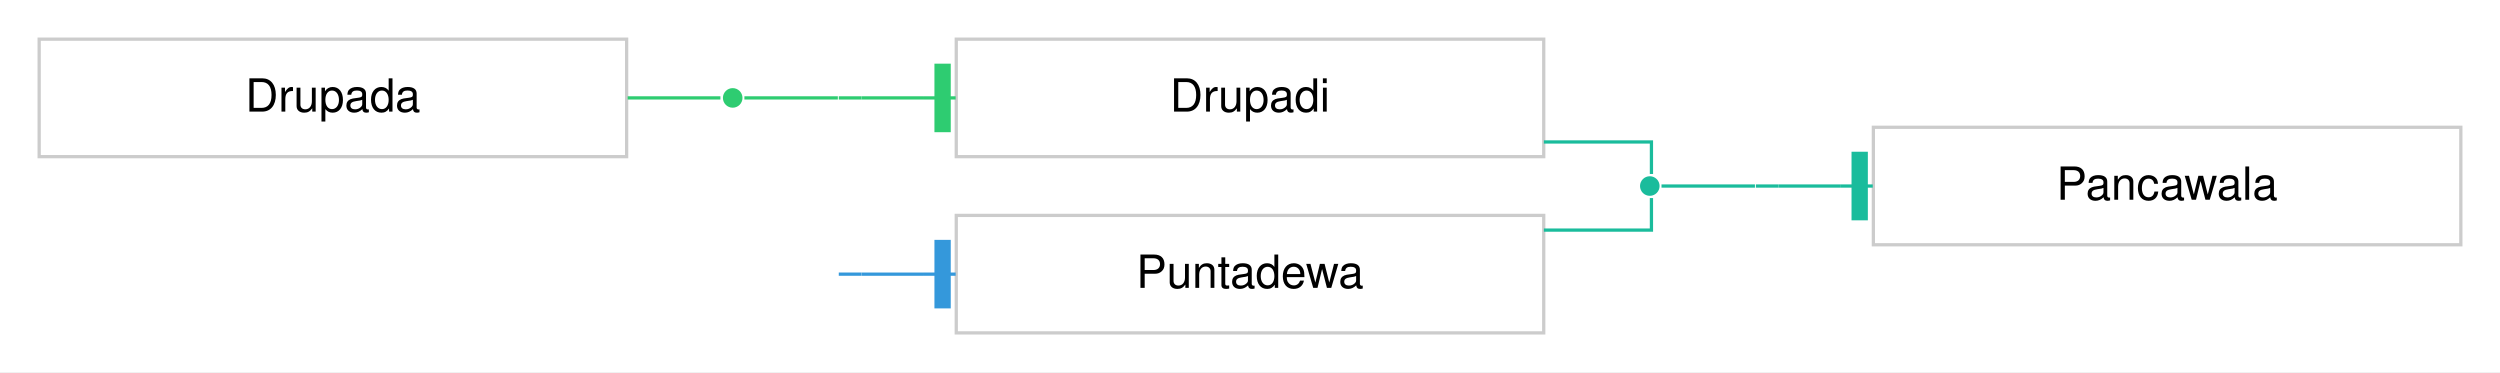
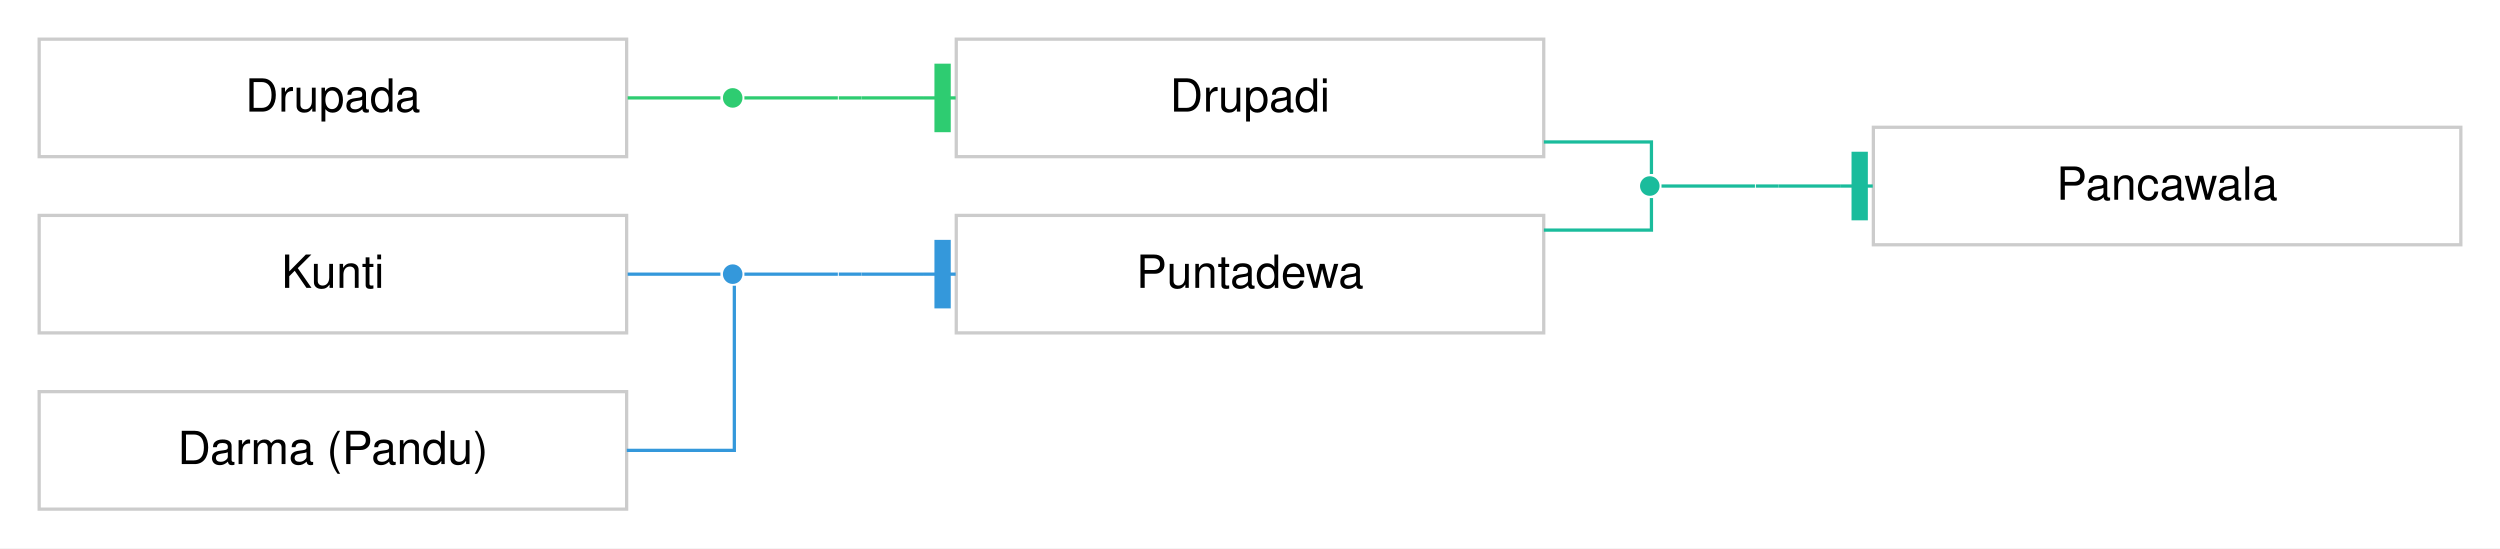
- <svg xmlns="http://www.w3.org/2000/svg" width="766pt" height="114pt" viewBox="0.00 0.00 766.00 114.00">
-   <g id="graph0" class="graph" transform="scale(1 1) rotate(0) translate(4 110)">
-     <polygon fill="white" stroke="none" points="-4,4 -4,-110 762,-110 762,4 -4,4" />
+ <svg xmlns="http://www.w3.org/2000/svg" width="766pt" height="168pt" viewBox="0.00 0.00 766.00 168.00">
+   <g id="graph0" class="graph" transform="scale(1 1) rotate(0) translate(4 164)">
+     <polygon fill="white" stroke="none" points="-4,4 -4,-164 762,-164 762,4 -4,4" />
    <g id="clust1" class="cluster" />
    <g id="clust4" class="cluster" />
    <g id="clust7" class="cluster" />
    <g id="node1" class="node">
-       <ellipse fill="#1abc9c" stroke="white" cx="501.5" cy="-53" rx="3.5" ry="3.5" />
+       <ellipse fill="#1abc9c" stroke="white" cx="501.5" cy="-107" rx="3.5" ry="3.5" />
    </g>
    <g id="node4" class="node">
-       <polygon fill="#1abc9c" stroke="#cccccc" stroke-width="0" points="541,-53.5 534,-53.5 534,-52.5 541,-52.5 541,-53.5" />
+       <polygon fill="#1abc9c" stroke="#cccccc" stroke-width="0" points="541,-107.5 534,-107.5 534,-106.5 541,-106.5 541,-107.5" />
    </g>
    <g id="edge3" class="edge">
-       <path fill="none" stroke="#1abc9c" d="M505.083,-53C511.913,-53 526.732,-53 533.715,-53" />
+       <path fill="none" stroke="#1abc9c" d="M505.083,-107C511.913,-107 526.732,-107 533.715,-107" />
    </g>
    <g id="node2" class="node">
-       <polygon fill="white" stroke="#cccccc" points="469,-98 289,-98 289,-62 469,-62 469,-98" />
-       <text text-anchor="middle" x="379" y="-75.8" font-family="Helvetica, Arial, sans-serif" font-size="14.00">Drupadi</text>
+       <polygon fill="white" stroke="#cccccc" points="469,-152 289,-152 289,-116 469,-116 469,-152" />
+       <text text-anchor="middle" x="379" y="-129.8" font-family="Helvetica, Arial, sans-serif" font-size="14.00">Drupadi</text>
    </g>
    <g id="edge1" class="edge">
-       <path fill="none" stroke="#1abc9c" d="M469.038,-66.5C487.794,-66.5 502,-66.5 502,-66.5 502,-66.5 502,-60.686 502,-56.689" />
+       <path fill="none" stroke="#1abc9c" d="M469.038,-120.5C487.794,-120.5 502,-120.5 502,-120.5 502,-120.5 502,-114.686 502,-110.689" />
    </g>
    <g id="node3" class="node">
-       <polygon fill="white" stroke="#cccccc" points="469,-44 289,-44 289,-8 469,-8 469,-44" />
-       <text text-anchor="middle" x="379" y="-21.8" font-family="Helvetica, Arial, sans-serif" font-size="14.00">Puntadewa</text>
+       <polygon fill="white" stroke="#cccccc" points="469,-98 289,-98 289,-62 469,-62 469,-98" />
+       <text text-anchor="middle" x="379" y="-75.8" font-family="Helvetica, Arial, sans-serif" font-size="14.00">Puntadewa</text>
    </g>
    <g id="edge2" class="edge">
-       <path fill="none" stroke="#1abc9c" d="M469.038,-39.5C487.794,-39.5 502,-39.5 502,-39.5 502,-39.5 502,-45.314 502,-49.311" />
+       <path fill="none" stroke="#1abc9c" d="M469.038,-93.5C487.794,-93.5 502,-93.5 502,-93.5 502,-93.5 502,-99.314 502,-103.311" />
    </g>
    <g id="node5" class="node">
-       <polygon fill="white" stroke="#cccccc" points="750,-71 570,-71 570,-35 750,-35 750,-71" />
-       <text text-anchor="middle" x="660" y="-48.8" font-family="Helvetica, Arial, sans-serif" font-size="14.00">Pancawala</text>
+       <polygon fill="white" stroke="#cccccc" points="750,-125 570,-125 570,-89 750,-89 750,-125" />
+       <text text-anchor="middle" x="660" y="-102.8" font-family="Helvetica, Arial, sans-serif" font-size="14.00">Pancawala</text>
    </g>
    <g id="edge4" class="edge">
-       <path fill="none" stroke="#1abc9c" d="M541.034,-53C541.034,-53 559.811,-53 559.811,-53" />
-       <polygon fill="#1abc9c" stroke="#1abc9c" points="567.81,-43 567.811,-63 563.811,-63 563.81,-43 567.81,-43" />
-       <polyline fill="none" stroke="#1abc9c" points="569.811,-53 559.811,-53 " />
+       <path fill="none" stroke="#1abc9c" d="M541.034,-107C541.034,-107 559.811,-107 559.811,-107" />
+       <polygon fill="#1abc9c" stroke="#1abc9c" points="567.81,-97 567.811,-117 563.811,-117 563.81,-97 567.81,-97" />
+       <polyline fill="none" stroke="#1abc9c" points="569.811,-107 559.811,-107 " />
    </g>
    <g id="node6" class="node">
-       <ellipse fill="#2ecc71" stroke="white" cx="220.5" cy="-80" rx="3.5" ry="3.5" />
+       <ellipse fill="#2ecc71" stroke="white" cx="220.5" cy="-134" rx="3.5" ry="3.5" />
    </g>
    <g id="node8" class="node">
-       <polygon fill="#2ecc71" stroke="#cccccc" stroke-width="0" points="260,-80.5 253,-80.5 253,-79.5 260,-79.5 260,-80.5" />
+       <polygon fill="#2ecc71" stroke="#cccccc" stroke-width="0" points="260,-134.5 253,-134.5 253,-133.5 260,-133.5 260,-134.5" />
    </g>
    <g id="edge6" class="edge">
-       <path fill="none" stroke="#2ecc71" d="M224.083,-80C230.913,-80 245.732,-80 252.715,-80" />
+       <path fill="none" stroke="#2ecc71" d="M224.083,-134C230.913,-134 245.732,-134 252.715,-134" />
    </g>
    <g id="node7" class="node">
-       <polygon fill="white" stroke="#cccccc" points="188,-98 8,-98 8,-62 188,-62 188,-98" />
-       <text text-anchor="middle" x="98" y="-75.8" font-family="Helvetica, Arial, sans-serif" font-size="14.00">Drupada</text>
+       <polygon fill="white" stroke="#cccccc" points="188,-152 8,-152 8,-116 188,-116 188,-152" />
+       <text text-anchor="middle" x="98" y="-129.8" font-family="Helvetica, Arial, sans-serif" font-size="14.00">Drupada</text>
    </g>
    <g id="edge5" class="edge">
-       <path fill="none" stroke="#2ecc71" d="M188.315,-80C200.938,-80 211.417,-80 216.733,-80" />
+       <path fill="none" stroke="#2ecc71" d="M188.315,-134C200.938,-134 211.417,-134 216.733,-134" />
    </g>
    <g id="edge7" class="edge">
-       <path fill="none" stroke="#2ecc71" d="M260.034,-80C260.034,-80 278.811,-80 278.811,-80" />
-       <polygon fill="#2ecc71" stroke="#2ecc71" points="286.81,-70 286.811,-90 282.811,-90 282.81,-70 286.81,-70" />
-       <polyline fill="none" stroke="#2ecc71" points="288.811,-80 278.811,-80 " />
+       <path fill="none" stroke="#2ecc71" d="M260.034,-134C260.034,-134 278.811,-134 278.811,-134" />
+       <polygon fill="#2ecc71" stroke="#2ecc71" points="286.81,-124 286.811,-144 282.811,-144 282.81,-124 286.81,-124" />
+       <polyline fill="none" stroke="#2ecc71" points="288.811,-134 278.811,-134 " />
    </g>
    <g id="node9" class="node">
-       <polygon fill="#3498db" stroke="#cccccc" stroke-width="0" points="260,-26.5 253,-26.5 253,-25.5 260,-25.5 260,-26.5" />
+       <ellipse fill="#3498db" stroke="white" cx="220.5" cy="-80" rx="3.5" ry="3.5" />
+     </g>
+     <g id="node12" class="node">
+       <polygon fill="#3498db" stroke="#cccccc" stroke-width="0" points="260,-80.5 253,-80.5 253,-79.5 260,-79.5 260,-80.5" />
+     </g>
+     <g id="edge10" class="edge">
+       <path fill="none" stroke="#3498db" d="M224.083,-80C230.913,-80 245.732,-80 252.715,-80" />
+     </g>
+     <g id="node10" class="node">
+       <polygon fill="white" stroke="#cccccc" points="188,-98 8,-98 8,-62 188,-62 188,-98" />
+       <text text-anchor="middle" x="98" y="-75.8" font-family="Helvetica, Arial, sans-serif" font-size="14.00">Kunti</text>
    </g>
    <g id="edge8" class="edge">
-       <path fill="none" stroke="#3498db" d="M260.034,-26C260.034,-26 278.811,-26 278.811,-26" />
-       <polygon fill="#3498db" stroke="#3498db" points="286.81,-16 286.811,-36 282.811,-36 282.81,-16 286.81,-16" />
-       <polyline fill="none" stroke="#3498db" points="288.811,-26 278.811,-26 " />
+       <path fill="none" stroke="#3498db" d="M188.315,-80C200.938,-80 211.417,-80 216.733,-80" />
+     </g>
+     <g id="node11" class="node">
+       <polygon fill="white" stroke="#cccccc" points="188,-44 8,-44 8,-8 188,-8 188,-44" />
+       <text text-anchor="middle" x="98" y="-21.8" font-family="Helvetica, Arial, sans-serif" font-size="14.00">Darma (Pandu)</text>
+     </g>
+     <g id="edge9" class="edge">
+       <path fill="none" stroke="#3498db" d="M188.038,-26C206.794,-26 221,-26 221,-26 221,-26 221,-64.443 221,-76.457" />
+     </g>
+     <g id="edge11" class="edge">
+       <path fill="none" stroke="#3498db" d="M260.034,-80C260.034,-80 278.811,-80 278.811,-80" />
+       <polygon fill="#3498db" stroke="#3498db" points="286.81,-70 286.811,-90 282.811,-90 282.81,-70 286.81,-70" />
+       <polyline fill="none" stroke="#3498db" points="288.811,-80 278.811,-80 " />
    </g>
  </g>
</svg>
